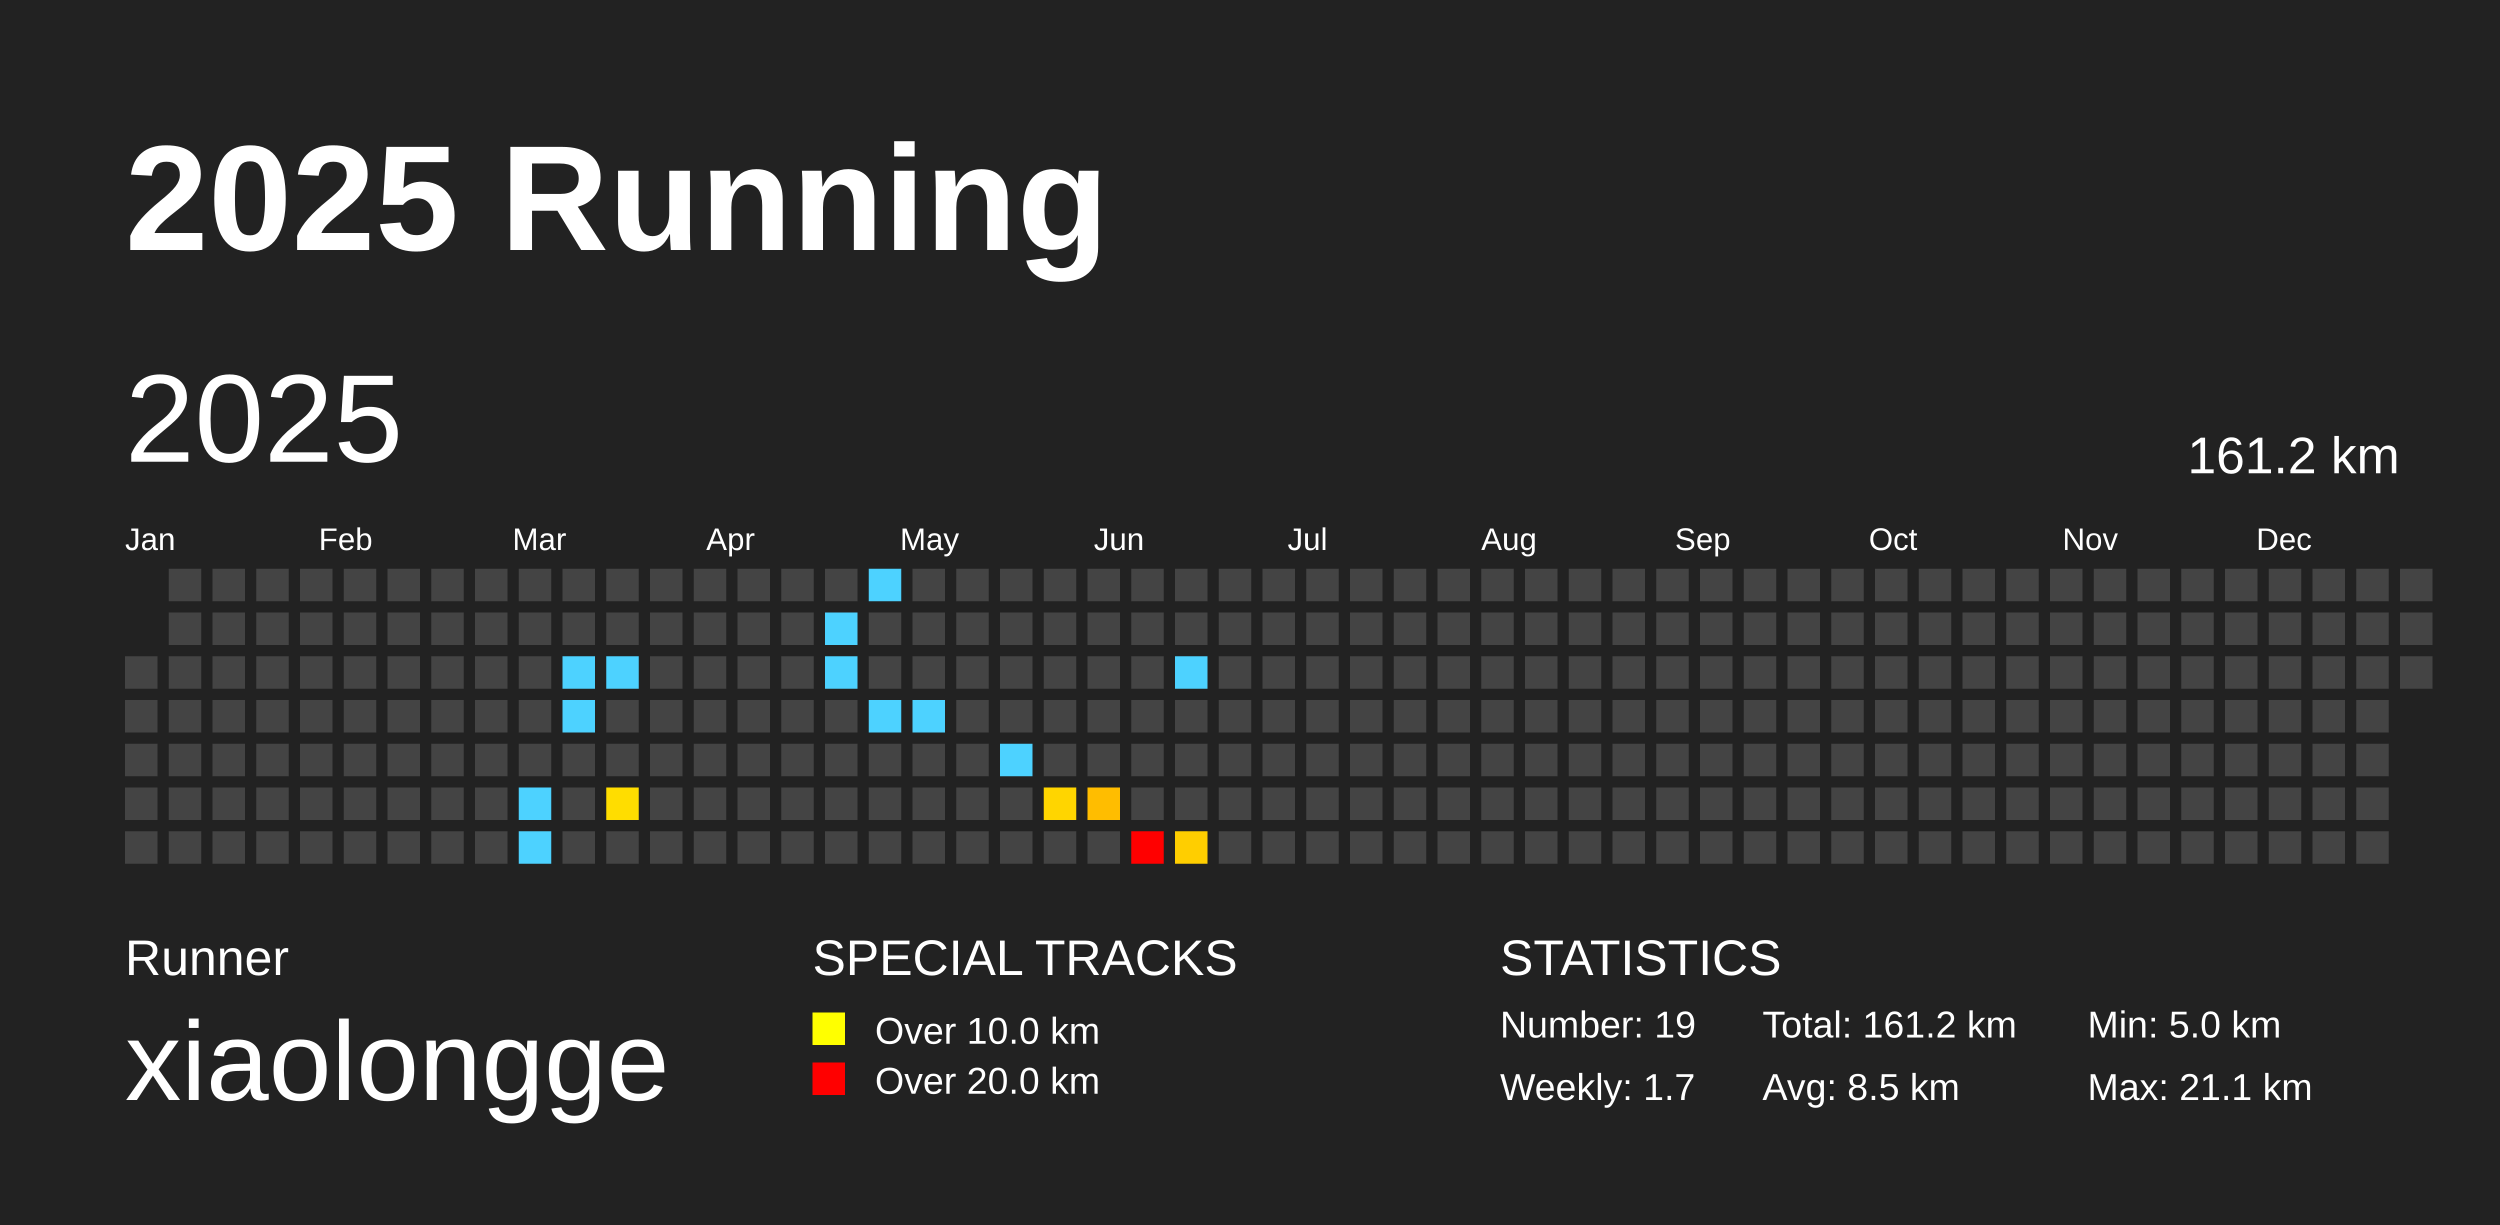
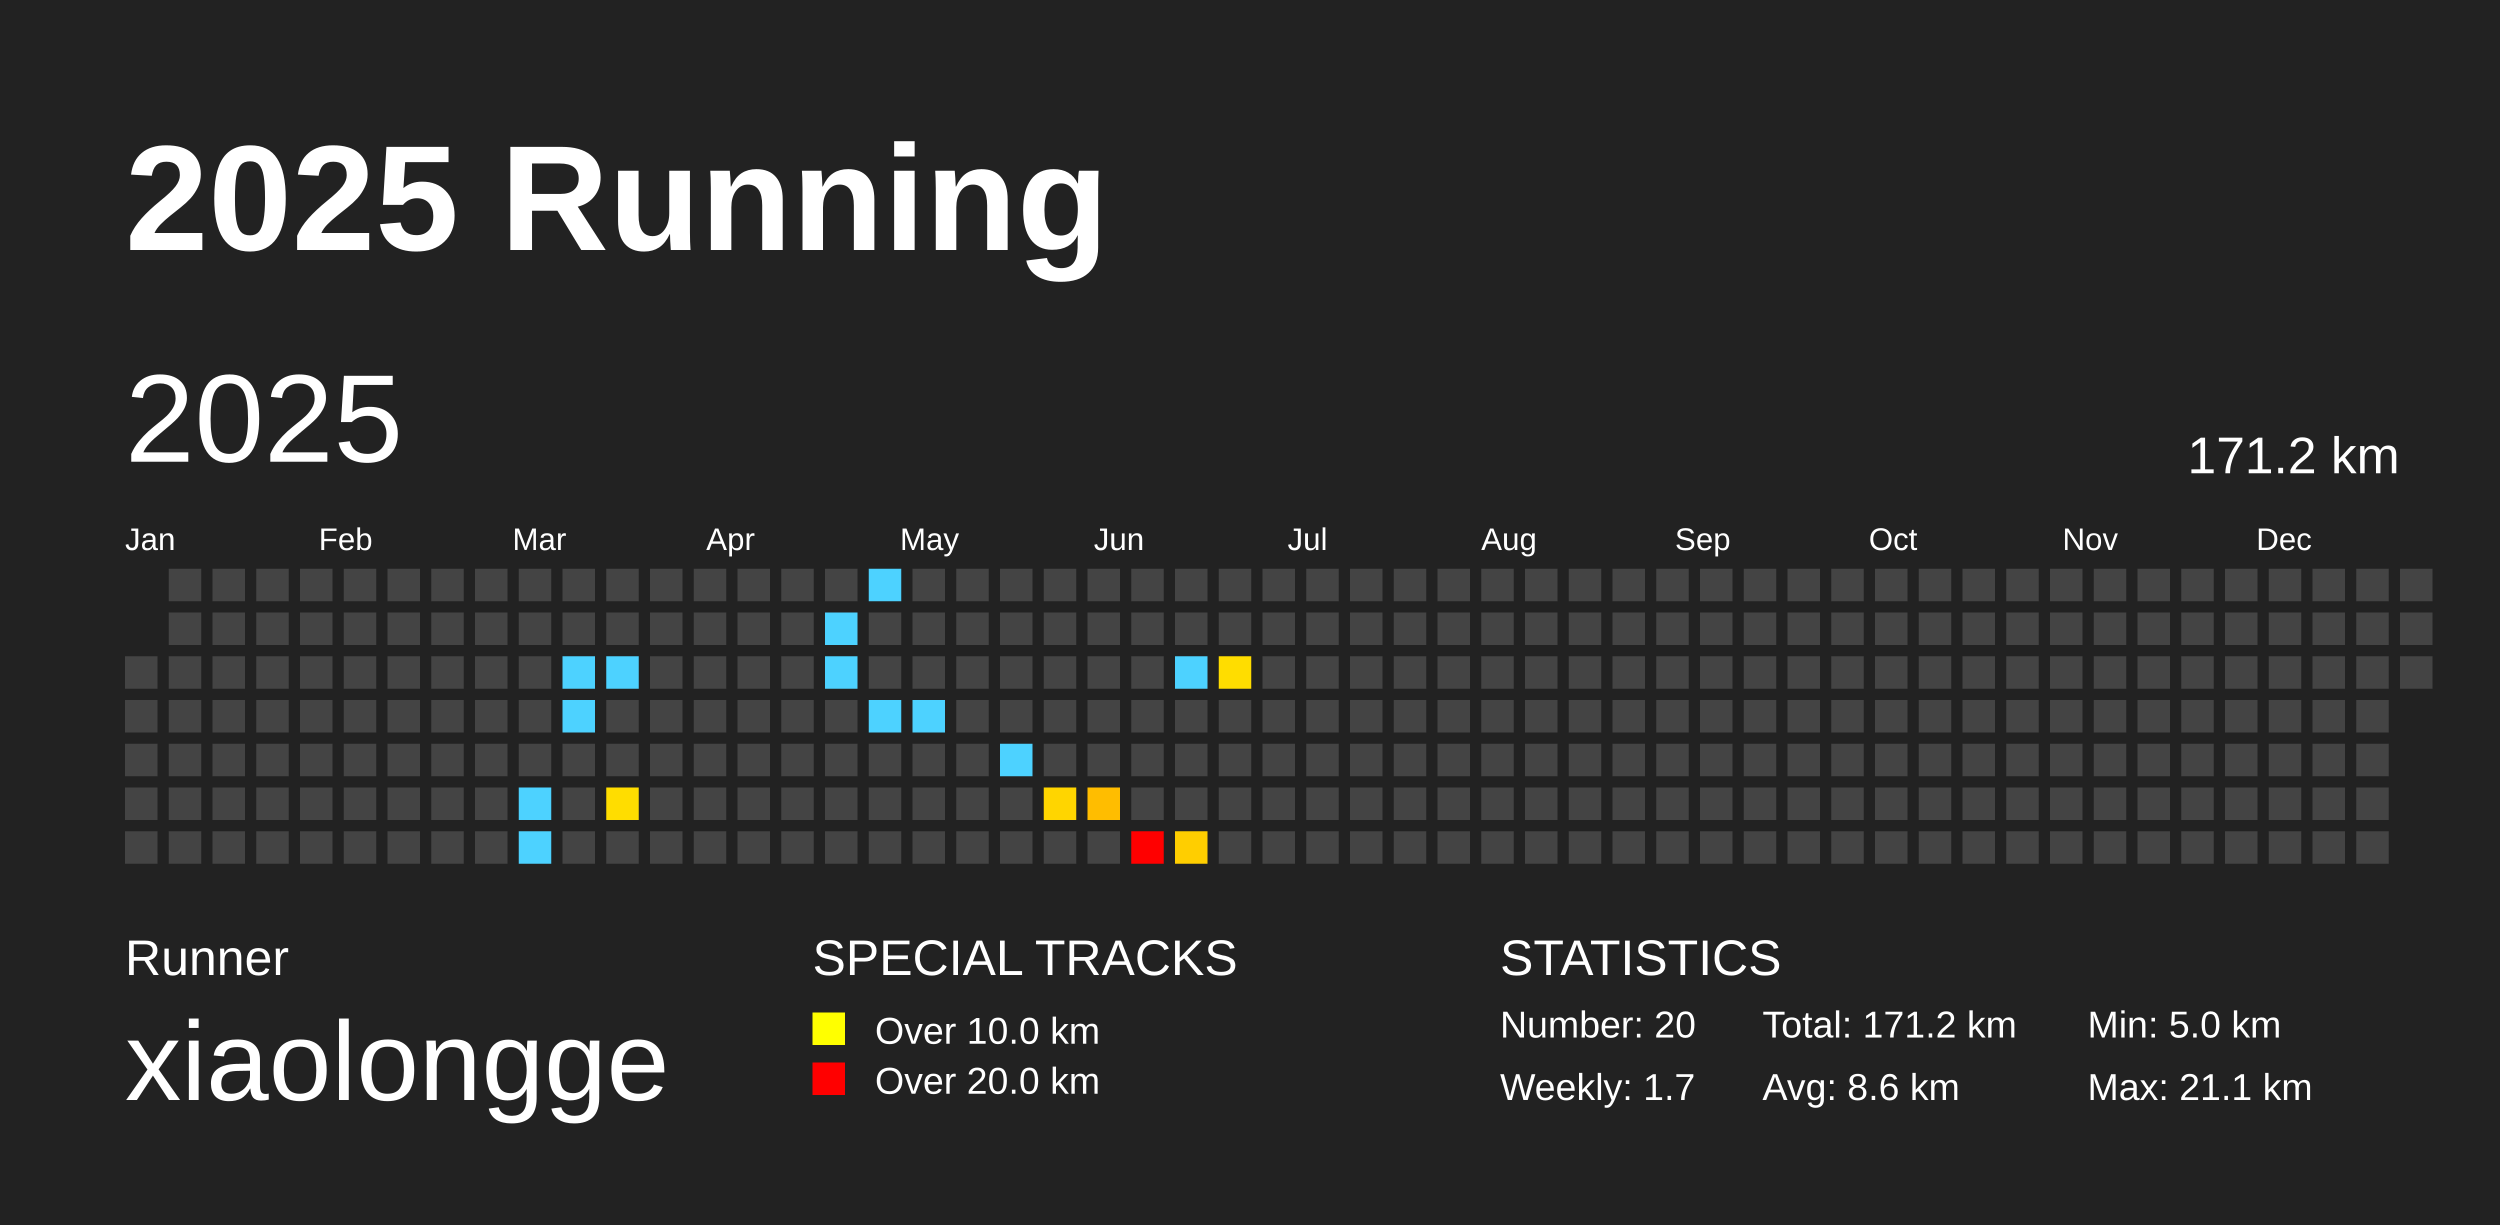
<svg xmlns="http://www.w3.org/2000/svg" baseProfile="full" height="98mm" version="1.1" viewBox="0,0,200,98" width="200mm">
  <defs />
  <rect fill="#222222" height="98" width="200" x="0" y="0" />
  <text fill="#FFFFFF" style="font-size:12px; font-family:Arial; font-weight:bold;" x="10" y="20">2025 Running</text>
  <text fill="#FFFFFF" style="font-size:4px; font-family:Arial" x="10" y="78">Runner</text>
  <text fill="#FFFFFF" style="font-size:9px; font-family:Arial" x="10" y="88">xiaolongge</text>
  <text fill="#FFFFFF" style="font-size:4px; font-family:Arial" x="65" y="78">SPECIAL TRACKS</text>
  <rect fill="yellow" height="2.6" width="2.6" x="65" y="81" />
  <text fill="#FFFFFF" style="font-size:3px; font-family:Arial" x="70" y="83.5">Over 10.0 km</text>
  <rect fill="red" height="2.6" width="2.6" x="65" y="85" />
  <text fill="#FFFFFF" style="font-size:3px; font-family:Arial" x="70" y="87.5">Over 20.0 km</text>
  <text fill="#FFFFFF" style="font-size:4px; font-family:Arial" x="120" y="78">STATISTICS</text>
-   <text fill="#FFFFFF" style="font-size:3px; font-family:Arial" x="120" y="83">Number: 19</text>
+   <text fill="#FFFFFF" style="font-size:3px; font-family:Arial" x="120" y="83">Number: 20</text>
  <text fill="#FFFFFF" style="font-size:3px; font-family:Arial" x="120" y="88">Weekly: 1.7</text>
-   <text fill="#FFFFFF" style="font-size:3px; font-family:Arial" x="141" y="83">Total: 161.2 km</text>
-   <text fill="#FFFFFF" style="font-size:3px; font-family:Arial" x="141" y="88">Avg: 8.5 km</text>
+   <text fill="#FFFFFF" style="font-size:3px; font-family:Arial" x="141" y="83">Total: 171.2 km</text>
+   <text fill="#FFFFFF" style="font-size:3px; font-family:Arial" x="141" y="88">Avg: 8.6 km</text>
  <text fill="#FFFFFF" style="font-size:3px; font-family:Arial" x="167" y="83">Min: 5.0 km</text>
  <text fill="#FFFFFF" style="font-size:3px; font-family:Arial" x="167" y="88">Max: 21.1 km</text>
  <text dominant-baseline="hanging" fill="#FFFFFF" style="font-size:10.0px; font-family:Arial;" x="10" y="30">2025</text>
-   <text dominant-baseline="hanging" fill="#FFFFFF" style="font-size:4.125px; font-family:Arial;" x="175" y="35">161.2 km</text>
+   <text dominant-baseline="hanging" fill="#FFFFFF" style="font-size:4.125px; font-family:Arial;" x="175" y="35">171.2 km</text>
  <text fill="#FFFFFF" style="font-size:2.5px; font-family:Arial" x="10.0" y="44">Jan</text>
  <text fill="#FFFFFF" style="font-size:2.5px; font-family:Arial" x="25.5" y="44">Feb</text>
  <text fill="#FFFFFF" style="font-size:2.5px; font-family:Arial" x="41.0" y="44">Mar</text>
  <text fill="#FFFFFF" style="font-size:2.5px; font-family:Arial" x="56.5" y="44">Apr</text>
  <text fill="#FFFFFF" style="font-size:2.5px; font-family:Arial" x="72.0" y="44">May</text>
  <text fill="#FFFFFF" style="font-size:2.5px; font-family:Arial" x="87.5" y="44">Jun</text>
  <text fill="#FFFFFF" style="font-size:2.5px; font-family:Arial" x="103.0" y="44">Jul</text>
  <text fill="#FFFFFF" style="font-size:2.5px; font-family:Arial" x="118.5" y="44">Aug</text>
  <text fill="#FFFFFF" style="font-size:2.5px; font-family:Arial" x="134.0" y="44">Sep</text>
  <text fill="#FFFFFF" style="font-size:2.5px; font-family:Arial" x="149.5" y="44">Oct</text>
  <text fill="#FFFFFF" style="font-size:2.5px; font-family:Arial" x="165.0" y="44">Nov</text>
  <text fill="#FFFFFF" style="font-size:2.5px; font-family:Arial" x="180.5" y="44">Dec</text>
  <rect fill="#444444" height="2.6" width="2.6" x="10.0" y="52.5" />
  <rect fill="#444444" height="2.6" width="2.6" x="10.0" y="56.0" />
  <rect fill="#444444" height="2.6" width="2.6" x="10.0" y="59.5" />
  <rect fill="#444444" height="2.6" width="2.6" x="10.0" y="63.0" />
  <rect fill="#444444" height="2.6" width="2.6" x="10.0" y="66.5" />
  <rect fill="#444444" height="2.6" width="2.6" x="13.5" y="45.5" />
  <rect fill="#444444" height="2.6" width="2.6" x="13.5" y="49.0" />
  <rect fill="#444444" height="2.6" width="2.6" x="13.5" y="52.5" />
  <rect fill="#444444" height="2.6" width="2.6" x="13.5" y="56.0" />
  <rect fill="#444444" height="2.6" width="2.6" x="13.5" y="59.5" />
  <rect fill="#444444" height="2.6" width="2.6" x="13.5" y="63.0" />
  <rect fill="#444444" height="2.6" width="2.6" x="13.5" y="66.5" />
  <rect fill="#444444" height="2.6" width="2.6" x="17.0" y="45.5" />
  <rect fill="#444444" height="2.6" width="2.6" x="17.0" y="49.0" />
  <rect fill="#444444" height="2.6" width="2.6" x="17.0" y="52.5" />
  <rect fill="#444444" height="2.6" width="2.6" x="17.0" y="56.0" />
  <rect fill="#444444" height="2.6" width="2.6" x="17.0" y="59.5" />
  <rect fill="#444444" height="2.6" width="2.6" x="17.0" y="63.0" />
  <rect fill="#444444" height="2.6" width="2.6" x="17.0" y="66.5" />
  <rect fill="#444444" height="2.6" width="2.6" x="20.5" y="45.5" />
  <rect fill="#444444" height="2.6" width="2.6" x="20.5" y="49.0" />
  <rect fill="#444444" height="2.6" width="2.6" x="20.5" y="52.5" />
  <rect fill="#444444" height="2.6" width="2.6" x="20.5" y="56.0" />
  <rect fill="#444444" height="2.6" width="2.6" x="20.5" y="59.5" />
  <rect fill="#444444" height="2.6" width="2.6" x="20.5" y="63.0" />
  <rect fill="#444444" height="2.6" width="2.6" x="20.5" y="66.5" />
  <rect fill="#444444" height="2.6" width="2.6" x="24.0" y="45.5" />
  <rect fill="#444444" height="2.6" width="2.6" x="24.0" y="49.0" />
  <rect fill="#444444" height="2.6" width="2.6" x="24.0" y="52.5" />
  <rect fill="#444444" height="2.6" width="2.6" x="24.0" y="56.0" />
  <rect fill="#444444" height="2.6" width="2.6" x="24.0" y="59.5" />
  <rect fill="#444444" height="2.6" width="2.6" x="24.0" y="63.0" />
  <rect fill="#444444" height="2.6" width="2.6" x="24.0" y="66.5" />
  <rect fill="#444444" height="2.6" width="2.6" x="27.5" y="45.5" />
  <rect fill="#444444" height="2.6" width="2.6" x="27.5" y="49.0" />
  <rect fill="#444444" height="2.6" width="2.6" x="27.5" y="52.5" />
  <rect fill="#444444" height="2.6" width="2.6" x="27.5" y="56.0" />
  <rect fill="#444444" height="2.6" width="2.6" x="27.5" y="59.5" />
  <rect fill="#444444" height="2.6" width="2.6" x="27.5" y="63.0" />
  <rect fill="#444444" height="2.6" width="2.6" x="27.5" y="66.5" />
  <rect fill="#444444" height="2.6" width="2.6" x="31.0" y="45.5" />
  <rect fill="#444444" height="2.6" width="2.6" x="31.0" y="49.0" />
  <rect fill="#444444" height="2.6" width="2.6" x="31.0" y="52.5" />
  <rect fill="#444444" height="2.6" width="2.6" x="31.0" y="56.0" />
  <rect fill="#444444" height="2.6" width="2.6" x="31.0" y="59.5" />
  <rect fill="#444444" height="2.6" width="2.6" x="31.0" y="63.0" />
  <rect fill="#444444" height="2.6" width="2.6" x="31.0" y="66.5" />
  <rect fill="#444444" height="2.6" width="2.6" x="34.5" y="45.5" />
  <rect fill="#444444" height="2.6" width="2.6" x="34.5" y="49.0" />
  <rect fill="#444444" height="2.6" width="2.6" x="34.5" y="52.5" />
  <rect fill="#444444" height="2.6" width="2.6" x="34.5" y="56.0" />
  <rect fill="#444444" height="2.6" width="2.6" x="34.5" y="59.5" />
  <rect fill="#444444" height="2.6" width="2.6" x="34.5" y="63.0" />
  <rect fill="#444444" height="2.6" width="2.6" x="34.5" y="66.5" />
  <rect fill="#444444" height="2.6" width="2.6" x="38.0" y="45.5" />
  <rect fill="#444444" height="2.6" width="2.6" x="38.0" y="49.0" />
  <rect fill="#444444" height="2.6" width="2.6" x="38.0" y="52.5" />
  <rect fill="#444444" height="2.6" width="2.6" x="38.0" y="56.0" />
  <rect fill="#444444" height="2.6" width="2.6" x="38.0" y="59.5" />
  <rect fill="#444444" height="2.6" width="2.6" x="38.0" y="63.0" />
  <rect fill="#444444" height="2.6" width="2.6" x="38.0" y="66.5" />
  <rect fill="#444444" height="2.6" width="2.6" x="41.5" y="45.5" />
  <rect fill="#444444" height="2.6" width="2.6" x="41.5" y="49.0" />
  <rect fill="#444444" height="2.6" width="2.6" x="41.5" y="52.5" />
  <rect fill="#444444" height="2.6" width="2.6" x="41.5" y="56.0" />
  <rect fill="#444444" height="2.6" width="2.6" x="41.5" y="59.5" />
  <rect fill="#4dd2ff" height="2.6" width="2.6" x="41.5" y="63.0" />
  <rect fill="#4dd2ff" height="2.6" width="2.6" x="41.5" y="66.5" />
  <rect fill="#444444" height="2.6" width="2.6" x="45.0" y="45.5" />
  <rect fill="#444444" height="2.6" width="2.6" x="45.0" y="49.0" />
  <rect fill="#4dd2ff" height="2.6" width="2.6" x="45.0" y="52.5" />
  <rect fill="#4dd2ff" height="2.6" width="2.6" x="45.0" y="56.0" />
  <rect fill="#444444" height="2.6" width="2.6" x="45.0" y="59.5" />
  <rect fill="#444444" height="2.6" width="2.6" x="45.0" y="63.0" />
  <rect fill="#444444" height="2.6" width="2.6" x="45.0" y="66.5" />
  <rect fill="#444444" height="2.6" width="2.6" x="48.5" y="45.5" />
  <rect fill="#444444" height="2.6" width="2.6" x="48.5" y="49.0" />
  <rect fill="#4dd2ff" height="2.6" width="2.6" x="48.5" y="52.5" />
  <rect fill="#444444" height="2.6" width="2.6" x="48.5" y="56.0" />
  <rect fill="#444444" height="2.6" width="2.6" x="48.5" y="59.5" />
  <rect fill="#ffdd00" height="2.6" width="2.6" x="48.5" y="63.0" />
  <rect fill="#444444" height="2.6" width="2.6" x="48.5" y="66.5" />
  <rect fill="#444444" height="2.6" width="2.6" x="52.0" y="45.5" />
  <rect fill="#444444" height="2.6" width="2.6" x="52.0" y="49.0" />
  <rect fill="#444444" height="2.6" width="2.6" x="52.0" y="52.5" />
  <rect fill="#444444" height="2.6" width="2.6" x="52.0" y="56.0" />
  <rect fill="#444444" height="2.6" width="2.6" x="52.0" y="59.5" />
  <rect fill="#444444" height="2.6" width="2.6" x="52.0" y="63.0" />
  <rect fill="#444444" height="2.6" width="2.6" x="52.0" y="66.5" />
  <rect fill="#444444" height="2.6" width="2.6" x="55.5" y="45.5" />
  <rect fill="#444444" height="2.6" width="2.6" x="55.5" y="49.0" />
  <rect fill="#444444" height="2.6" width="2.6" x="55.5" y="52.5" />
  <rect fill="#444444" height="2.6" width="2.6" x="55.5" y="56.0" />
  <rect fill="#444444" height="2.6" width="2.6" x="55.5" y="59.5" />
  <rect fill="#444444" height="2.6" width="2.6" x="55.5" y="63.0" />
  <rect fill="#444444" height="2.6" width="2.6" x="55.5" y="66.5" />
  <rect fill="#444444" height="2.6" width="2.6" x="59.0" y="45.5" />
  <rect fill="#444444" height="2.6" width="2.6" x="59.0" y="49.0" />
  <rect fill="#444444" height="2.6" width="2.6" x="59.0" y="52.5" />
  <rect fill="#444444" height="2.6" width="2.6" x="59.0" y="56.0" />
  <rect fill="#444444" height="2.6" width="2.6" x="59.0" y="59.5" />
  <rect fill="#444444" height="2.6" width="2.6" x="59.0" y="63.0" />
  <rect fill="#444444" height="2.6" width="2.6" x="59.0" y="66.5" />
  <rect fill="#444444" height="2.6" width="2.6" x="62.5" y="45.5" />
  <rect fill="#444444" height="2.6" width="2.6" x="62.5" y="49.0" />
  <rect fill="#444444" height="2.6" width="2.6" x="62.5" y="52.5" />
  <rect fill="#444444" height="2.6" width="2.6" x="62.5" y="56.0" />
  <rect fill="#444444" height="2.6" width="2.6" x="62.5" y="59.5" />
  <rect fill="#444444" height="2.6" width="2.6" x="62.5" y="63.0" />
  <rect fill="#444444" height="2.6" width="2.6" x="62.5" y="66.5" />
  <rect fill="#444444" height="2.6" width="2.6" x="66.0" y="45.5" />
  <rect fill="#4dd2ff" height="2.6" width="2.6" x="66.0" y="49.0" />
  <rect fill="#4dd2ff" height="2.6" width="2.6" x="66.0" y="52.5" />
  <rect fill="#444444" height="2.6" width="2.6" x="66.0" y="56.0" />
  <rect fill="#444444" height="2.6" width="2.6" x="66.0" y="59.5" />
  <rect fill="#444444" height="2.6" width="2.6" x="66.0" y="63.0" />
  <rect fill="#444444" height="2.6" width="2.6" x="66.0" y="66.5" />
  <rect fill="#4dd2ff" height="2.6" width="2.6" x="69.5" y="45.5" />
  <rect fill="#444444" height="2.6" width="2.6" x="69.5" y="49.0" />
  <rect fill="#444444" height="2.6" width="2.6" x="69.5" y="52.5" />
  <rect fill="#4dd2ff" height="2.6" width="2.6" x="69.5" y="56.0" />
  <rect fill="#444444" height="2.6" width="2.6" x="69.5" y="59.5" />
  <rect fill="#444444" height="2.6" width="2.6" x="69.5" y="63.0" />
  <rect fill="#444444" height="2.6" width="2.6" x="69.5" y="66.5" />
  <rect fill="#444444" height="2.6" width="2.6" x="73.0" y="45.5" />
  <rect fill="#444444" height="2.6" width="2.6" x="73.0" y="49.0" />
  <rect fill="#444444" height="2.6" width="2.6" x="73.0" y="52.5" />
  <rect fill="#4dd2ff" height="2.6" width="2.6" x="73.0" y="56.0" />
  <rect fill="#444444" height="2.6" width="2.6" x="73.0" y="59.5" />
  <rect fill="#444444" height="2.6" width="2.6" x="73.0" y="63.0" />
  <rect fill="#444444" height="2.6" width="2.6" x="73.0" y="66.5" />
  <rect fill="#444444" height="2.6" width="2.6" x="76.5" y="45.5" />
  <rect fill="#444444" height="2.6" width="2.6" x="76.5" y="49.0" />
  <rect fill="#444444" height="2.6" width="2.6" x="76.5" y="52.5" />
  <rect fill="#444444" height="2.6" width="2.6" x="76.5" y="56.0" />
  <rect fill="#444444" height="2.6" width="2.6" x="76.5" y="59.5" />
  <rect fill="#444444" height="2.6" width="2.6" x="76.5" y="63.0" />
  <rect fill="#444444" height="2.6" width="2.6" x="76.5" y="66.5" />
  <rect fill="#444444" height="2.6" width="2.6" x="80.0" y="45.5" />
  <rect fill="#444444" height="2.6" width="2.6" x="80.0" y="49.0" />
  <rect fill="#444444" height="2.6" width="2.6" x="80.0" y="52.5" />
  <rect fill="#444444" height="2.6" width="2.6" x="80.0" y="56.0" />
  <rect fill="#4dd2ff" height="2.6" width="2.6" x="80.0" y="59.5" />
  <rect fill="#444444" height="2.6" width="2.6" x="80.0" y="63.0" />
  <rect fill="#444444" height="2.6" width="2.6" x="80.0" y="66.5" />
  <rect fill="#444444" height="2.6" width="2.6" x="83.5" y="45.5" />
  <rect fill="#444444" height="2.6" width="2.6" x="83.5" y="49.0" />
  <rect fill="#444444" height="2.6" width="2.6" x="83.5" y="52.5" />
  <rect fill="#444444" height="2.6" width="2.6" x="83.5" y="56.0" />
  <rect fill="#444444" height="2.6" width="2.6" x="83.5" y="59.5" />
  <rect fill="#ffd500" height="2.6" width="2.6" x="83.5" y="63.0" />
  <rect fill="#444444" height="2.6" width="2.6" x="83.5" y="66.5" />
  <rect fill="#444444" height="2.6" width="2.6" x="87.0" y="45.5" />
  <rect fill="#444444" height="2.6" width="2.6" x="87.0" y="49.0" />
  <rect fill="#444444" height="2.6" width="2.6" x="87.0" y="52.5" />
  <rect fill="#444444" height="2.6" width="2.6" x="87.0" y="56.0" />
  <rect fill="#444444" height="2.6" width="2.6" x="87.0" y="59.5" />
  <rect fill="#ffbd00" height="2.6" width="2.6" x="87.0" y="63.0" />
  <rect fill="#444444" height="2.6" width="2.6" x="87.0" y="66.5" />
  <rect fill="#444444" height="2.6" width="2.6" x="90.5" y="45.5" />
  <rect fill="#444444" height="2.6" width="2.6" x="90.5" y="49.0" />
  <rect fill="#444444" height="2.6" width="2.6" x="90.5" y="52.5" />
  <rect fill="#444444" height="2.6" width="2.6" x="90.5" y="56.0" />
  <rect fill="#444444" height="2.6" width="2.6" x="90.5" y="59.5" />
  <rect fill="#444444" height="2.6" width="2.6" x="90.5" y="63.0" />
  <rect fill="red" height="2.6" width="2.6" x="90.5" y="66.5" />
  <rect fill="#444444" height="2.6" width="2.6" x="94.0" y="45.5" />
  <rect fill="#444444" height="2.6" width="2.6" x="94.0" y="49.0" />
  <rect fill="#4dd2ff" height="2.6" width="2.6" x="94.0" y="52.5" />
  <rect fill="#444444" height="2.6" width="2.6" x="94.0" y="56.0" />
  <rect fill="#444444" height="2.6" width="2.6" x="94.0" y="59.5" />
  <rect fill="#444444" height="2.6" width="2.6" x="94.0" y="63.0" />
  <rect fill="#ffce00" height="2.6" width="2.6" x="94.0" y="66.5" />
  <rect fill="#444444" height="2.6" width="2.6" x="97.5" y="45.5" />
  <rect fill="#444444" height="2.6" width="2.6" x="97.5" y="49.0" />
-   <rect fill="#444444" height="2.6" width="2.6" x="97.5" y="52.5" />
+   <rect fill="#ffdd00" height="2.6" width="2.6" x="97.5" y="52.5" />
  <rect fill="#444444" height="2.6" width="2.6" x="97.5" y="56.0" />
  <rect fill="#444444" height="2.6" width="2.6" x="97.5" y="59.5" />
  <rect fill="#444444" height="2.6" width="2.6" x="97.5" y="63.0" />
  <rect fill="#444444" height="2.6" width="2.6" x="97.5" y="66.5" />
  <rect fill="#444444" height="2.6" width="2.6" x="101.0" y="45.5" />
  <rect fill="#444444" height="2.6" width="2.6" x="101.0" y="49.0" />
  <rect fill="#444444" height="2.6" width="2.6" x="101.0" y="52.5" />
  <rect fill="#444444" height="2.6" width="2.6" x="101.0" y="56.0" />
  <rect fill="#444444" height="2.6" width="2.6" x="101.0" y="59.5" />
  <rect fill="#444444" height="2.6" width="2.6" x="101.0" y="63.0" />
  <rect fill="#444444" height="2.6" width="2.6" x="101.0" y="66.5" />
  <rect fill="#444444" height="2.6" width="2.6" x="104.5" y="45.5" />
  <rect fill="#444444" height="2.6" width="2.6" x="104.5" y="49.0" />
  <rect fill="#444444" height="2.6" width="2.6" x="104.5" y="52.5" />
  <rect fill="#444444" height="2.6" width="2.6" x="104.5" y="56.0" />
  <rect fill="#444444" height="2.6" width="2.6" x="104.5" y="59.5" />
  <rect fill="#444444" height="2.6" width="2.6" x="104.5" y="63.0" />
  <rect fill="#444444" height="2.6" width="2.6" x="104.5" y="66.5" />
  <rect fill="#444444" height="2.6" width="2.6" x="108.0" y="45.5" />
  <rect fill="#444444" height="2.6" width="2.6" x="108.0" y="49.0" />
  <rect fill="#444444" height="2.6" width="2.6" x="108.0" y="52.5" />
  <rect fill="#444444" height="2.6" width="2.6" x="108.0" y="56.0" />
  <rect fill="#444444" height="2.6" width="2.6" x="108.0" y="59.5" />
  <rect fill="#444444" height="2.6" width="2.6" x="108.0" y="63.0" />
  <rect fill="#444444" height="2.6" width="2.6" x="108.0" y="66.5" />
  <rect fill="#444444" height="2.6" width="2.6" x="111.5" y="45.5" />
  <rect fill="#444444" height="2.6" width="2.6" x="111.5" y="49.0" />
  <rect fill="#444444" height="2.6" width="2.6" x="111.5" y="52.5" />
  <rect fill="#444444" height="2.6" width="2.6" x="111.5" y="56.0" />
  <rect fill="#444444" height="2.6" width="2.6" x="111.5" y="59.5" />
  <rect fill="#444444" height="2.6" width="2.6" x="111.5" y="63.0" />
  <rect fill="#444444" height="2.6" width="2.6" x="111.5" y="66.5" />
  <rect fill="#444444" height="2.6" width="2.6" x="115.0" y="45.5" />
  <rect fill="#444444" height="2.6" width="2.6" x="115.0" y="49.0" />
  <rect fill="#444444" height="2.6" width="2.6" x="115.0" y="52.5" />
  <rect fill="#444444" height="2.6" width="2.6" x="115.0" y="56.0" />
  <rect fill="#444444" height="2.6" width="2.6" x="115.0" y="59.5" />
  <rect fill="#444444" height="2.6" width="2.6" x="115.0" y="63.0" />
  <rect fill="#444444" height="2.6" width="2.6" x="115.0" y="66.5" />
  <rect fill="#444444" height="2.6" width="2.6" x="118.5" y="45.5" />
  <rect fill="#444444" height="2.6" width="2.6" x="118.5" y="49.0" />
  <rect fill="#444444" height="2.6" width="2.6" x="118.5" y="52.5" />
  <rect fill="#444444" height="2.6" width="2.6" x="118.5" y="56.0" />
  <rect fill="#444444" height="2.6" width="2.6" x="118.5" y="59.5" />
  <rect fill="#444444" height="2.6" width="2.6" x="118.5" y="63.0" />
  <rect fill="#444444" height="2.6" width="2.6" x="118.5" y="66.5" />
  <rect fill="#444444" height="2.6" width="2.6" x="122.0" y="45.5" />
  <rect fill="#444444" height="2.6" width="2.6" x="122.0" y="49.0" />
  <rect fill="#444444" height="2.6" width="2.6" x="122.0" y="52.5" />
  <rect fill="#444444" height="2.6" width="2.6" x="122.0" y="56.0" />
  <rect fill="#444444" height="2.6" width="2.6" x="122.0" y="59.5" />
  <rect fill="#444444" height="2.6" width="2.6" x="122.0" y="63.0" />
  <rect fill="#444444" height="2.6" width="2.6" x="122.0" y="66.5" />
  <rect fill="#444444" height="2.6" width="2.6" x="125.5" y="45.5" />
  <rect fill="#444444" height="2.6" width="2.6" x="125.5" y="49.0" />
  <rect fill="#444444" height="2.6" width="2.6" x="125.5" y="52.5" />
  <rect fill="#444444" height="2.6" width="2.6" x="125.5" y="56.0" />
  <rect fill="#444444" height="2.6" width="2.6" x="125.5" y="59.5" />
  <rect fill="#444444" height="2.6" width="2.6" x="125.5" y="63.0" />
  <rect fill="#444444" height="2.6" width="2.6" x="125.5" y="66.5" />
  <rect fill="#444444" height="2.6" width="2.6" x="129.0" y="45.5" />
  <rect fill="#444444" height="2.6" width="2.6" x="129.0" y="49.0" />
  <rect fill="#444444" height="2.6" width="2.6" x="129.0" y="52.5" />
  <rect fill="#444444" height="2.6" width="2.6" x="129.0" y="56.0" />
  <rect fill="#444444" height="2.6" width="2.6" x="129.0" y="59.5" />
  <rect fill="#444444" height="2.6" width="2.6" x="129.0" y="63.0" />
  <rect fill="#444444" height="2.6" width="2.6" x="129.0" y="66.5" />
  <rect fill="#444444" height="2.6" width="2.6" x="132.5" y="45.5" />
  <rect fill="#444444" height="2.6" width="2.6" x="132.5" y="49.0" />
  <rect fill="#444444" height="2.6" width="2.6" x="132.5" y="52.5" />
  <rect fill="#444444" height="2.6" width="2.6" x="132.5" y="56.0" />
  <rect fill="#444444" height="2.6" width="2.6" x="132.5" y="59.5" />
  <rect fill="#444444" height="2.6" width="2.6" x="132.5" y="63.0" />
  <rect fill="#444444" height="2.6" width="2.6" x="132.5" y="66.5" />
  <rect fill="#444444" height="2.6" width="2.6" x="136.0" y="45.5" />
  <rect fill="#444444" height="2.6" width="2.6" x="136.0" y="49.0" />
  <rect fill="#444444" height="2.6" width="2.6" x="136.0" y="52.5" />
  <rect fill="#444444" height="2.6" width="2.6" x="136.0" y="56.0" />
  <rect fill="#444444" height="2.6" width="2.6" x="136.0" y="59.5" />
  <rect fill="#444444" height="2.6" width="2.6" x="136.0" y="63.0" />
  <rect fill="#444444" height="2.6" width="2.6" x="136.0" y="66.5" />
  <rect fill="#444444" height="2.6" width="2.6" x="139.5" y="45.5" />
  <rect fill="#444444" height="2.6" width="2.6" x="139.5" y="49.0" />
  <rect fill="#444444" height="2.6" width="2.6" x="139.5" y="52.5" />
  <rect fill="#444444" height="2.6" width="2.6" x="139.5" y="56.0" />
  <rect fill="#444444" height="2.6" width="2.6" x="139.5" y="59.5" />
  <rect fill="#444444" height="2.6" width="2.6" x="139.5" y="63.0" />
  <rect fill="#444444" height="2.6" width="2.6" x="139.5" y="66.5" />
  <rect fill="#444444" height="2.6" width="2.6" x="143.0" y="45.5" />
  <rect fill="#444444" height="2.6" width="2.6" x="143.0" y="49.0" />
  <rect fill="#444444" height="2.6" width="2.6" x="143.0" y="52.5" />
  <rect fill="#444444" height="2.6" width="2.6" x="143.0" y="56.0" />
  <rect fill="#444444" height="2.6" width="2.6" x="143.0" y="59.5" />
  <rect fill="#444444" height="2.6" width="2.6" x="143.0" y="63.0" />
  <rect fill="#444444" height="2.6" width="2.6" x="143.0" y="66.5" />
  <rect fill="#444444" height="2.6" width="2.6" x="146.5" y="45.5" />
  <rect fill="#444444" height="2.6" width="2.6" x="146.5" y="49.0" />
  <rect fill="#444444" height="2.6" width="2.6" x="146.5" y="52.5" />
  <rect fill="#444444" height="2.6" width="2.6" x="146.5" y="56.0" />
  <rect fill="#444444" height="2.6" width="2.6" x="146.5" y="59.5" />
  <rect fill="#444444" height="2.6" width="2.6" x="146.5" y="63.0" />
  <rect fill="#444444" height="2.6" width="2.6" x="146.5" y="66.5" />
  <rect fill="#444444" height="2.6" width="2.6" x="150.0" y="45.5" />
  <rect fill="#444444" height="2.6" width="2.6" x="150.0" y="49.0" />
  <rect fill="#444444" height="2.6" width="2.6" x="150.0" y="52.5" />
  <rect fill="#444444" height="2.6" width="2.6" x="150.0" y="56.0" />
  <rect fill="#444444" height="2.6" width="2.6" x="150.0" y="59.5" />
  <rect fill="#444444" height="2.6" width="2.6" x="150.0" y="63.0" />
  <rect fill="#444444" height="2.6" width="2.6" x="150.0" y="66.5" />
  <rect fill="#444444" height="2.6" width="2.6" x="153.5" y="45.5" />
  <rect fill="#444444" height="2.6" width="2.6" x="153.5" y="49.0" />
  <rect fill="#444444" height="2.6" width="2.6" x="153.5" y="52.5" />
  <rect fill="#444444" height="2.6" width="2.6" x="153.5" y="56.0" />
  <rect fill="#444444" height="2.6" width="2.6" x="153.5" y="59.5" />
  <rect fill="#444444" height="2.6" width="2.6" x="153.5" y="63.0" />
  <rect fill="#444444" height="2.6" width="2.6" x="153.5" y="66.5" />
  <rect fill="#444444" height="2.6" width="2.6" x="157.0" y="45.5" />
  <rect fill="#444444" height="2.6" width="2.6" x="157.0" y="49.0" />
  <rect fill="#444444" height="2.6" width="2.6" x="157.0" y="52.5" />
  <rect fill="#444444" height="2.6" width="2.6" x="157.0" y="56.0" />
  <rect fill="#444444" height="2.6" width="2.6" x="157.0" y="59.5" />
  <rect fill="#444444" height="2.6" width="2.6" x="157.0" y="63.0" />
  <rect fill="#444444" height="2.6" width="2.6" x="157.0" y="66.5" />
  <rect fill="#444444" height="2.6" width="2.6" x="160.5" y="45.5" />
  <rect fill="#444444" height="2.6" width="2.6" x="160.5" y="49.0" />
  <rect fill="#444444" height="2.6" width="2.6" x="160.5" y="52.5" />
  <rect fill="#444444" height="2.6" width="2.6" x="160.5" y="56.0" />
  <rect fill="#444444" height="2.6" width="2.6" x="160.5" y="59.5" />
  <rect fill="#444444" height="2.6" width="2.6" x="160.5" y="63.0" />
  <rect fill="#444444" height="2.6" width="2.6" x="160.5" y="66.5" />
  <rect fill="#444444" height="2.6" width="2.6" x="164.0" y="45.5" />
  <rect fill="#444444" height="2.6" width="2.6" x="164.0" y="49.0" />
  <rect fill="#444444" height="2.6" width="2.6" x="164.0" y="52.5" />
  <rect fill="#444444" height="2.6" width="2.6" x="164.0" y="56.0" />
  <rect fill="#444444" height="2.6" width="2.6" x="164.0" y="59.5" />
  <rect fill="#444444" height="2.6" width="2.6" x="164.0" y="63.0" />
  <rect fill="#444444" height="2.6" width="2.6" x="164.0" y="66.5" />
  <rect fill="#444444" height="2.6" width="2.6" x="167.5" y="45.5" />
  <rect fill="#444444" height="2.6" width="2.6" x="167.5" y="49.0" />
  <rect fill="#444444" height="2.6" width="2.6" x="167.5" y="52.5" />
  <rect fill="#444444" height="2.6" width="2.6" x="167.5" y="56.0" />
  <rect fill="#444444" height="2.6" width="2.6" x="167.5" y="59.5" />
  <rect fill="#444444" height="2.6" width="2.6" x="167.5" y="63.0" />
  <rect fill="#444444" height="2.6" width="2.6" x="167.5" y="66.5" />
  <rect fill="#444444" height="2.6" width="2.6" x="171.0" y="45.5" />
  <rect fill="#444444" height="2.6" width="2.6" x="171.0" y="49.0" />
  <rect fill="#444444" height="2.6" width="2.6" x="171.0" y="52.5" />
  <rect fill="#444444" height="2.6" width="2.6" x="171.0" y="56.0" />
  <rect fill="#444444" height="2.6" width="2.6" x="171.0" y="59.5" />
  <rect fill="#444444" height="2.6" width="2.6" x="171.0" y="63.0" />
  <rect fill="#444444" height="2.6" width="2.6" x="171.0" y="66.5" />
  <rect fill="#444444" height="2.6" width="2.6" x="174.5" y="45.5" />
  <rect fill="#444444" height="2.6" width="2.6" x="174.5" y="49.0" />
  <rect fill="#444444" height="2.6" width="2.6" x="174.5" y="52.5" />
  <rect fill="#444444" height="2.6" width="2.6" x="174.5" y="56.0" />
  <rect fill="#444444" height="2.6" width="2.6" x="174.5" y="59.5" />
  <rect fill="#444444" height="2.6" width="2.6" x="174.5" y="63.0" />
  <rect fill="#444444" height="2.6" width="2.6" x="174.5" y="66.5" />
  <rect fill="#444444" height="2.6" width="2.6" x="178.0" y="45.5" />
  <rect fill="#444444" height="2.6" width="2.6" x="178.0" y="49.0" />
  <rect fill="#444444" height="2.6" width="2.6" x="178.0" y="52.5" />
  <rect fill="#444444" height="2.6" width="2.6" x="178.0" y="56.0" />
  <rect fill="#444444" height="2.6" width="2.6" x="178.0" y="59.5" />
  <rect fill="#444444" height="2.6" width="2.6" x="178.0" y="63.0" />
  <rect fill="#444444" height="2.6" width="2.6" x="178.0" y="66.5" />
  <rect fill="#444444" height="2.6" width="2.6" x="181.5" y="45.5" />
  <rect fill="#444444" height="2.6" width="2.6" x="181.5" y="49.0" />
  <rect fill="#444444" height="2.6" width="2.6" x="181.5" y="52.5" />
  <rect fill="#444444" height="2.6" width="2.6" x="181.5" y="56.0" />
  <rect fill="#444444" height="2.6" width="2.6" x="181.5" y="59.5" />
  <rect fill="#444444" height="2.6" width="2.6" x="181.5" y="63.0" />
  <rect fill="#444444" height="2.6" width="2.6" x="181.5" y="66.5" />
  <rect fill="#444444" height="2.6" width="2.6" x="185.0" y="45.5" />
  <rect fill="#444444" height="2.6" width="2.6" x="185.0" y="49.0" />
  <rect fill="#444444" height="2.6" width="2.6" x="185.0" y="52.5" />
  <rect fill="#444444" height="2.6" width="2.6" x="185.0" y="56.0" />
  <rect fill="#444444" height="2.6" width="2.6" x="185.0" y="59.5" />
  <rect fill="#444444" height="2.6" width="2.6" x="185.0" y="63.0" />
  <rect fill="#444444" height="2.6" width="2.6" x="185.0" y="66.5" />
  <rect fill="#444444" height="2.6" width="2.6" x="188.5" y="45.5" />
  <rect fill="#444444" height="2.6" width="2.6" x="188.5" y="49.0" />
  <rect fill="#444444" height="2.6" width="2.6" x="188.5" y="52.5" />
  <rect fill="#444444" height="2.6" width="2.6" x="188.5" y="56.0" />
  <rect fill="#444444" height="2.6" width="2.6" x="188.5" y="59.5" />
  <rect fill="#444444" height="2.6" width="2.6" x="188.5" y="63.0" />
  <rect fill="#444444" height="2.6" width="2.6" x="188.5" y="66.5" />
  <rect fill="#444444" height="2.6" width="2.6" x="192.0" y="45.5" />
  <rect fill="#444444" height="2.6" width="2.6" x="192.0" y="49.0" />
  <rect fill="#444444" height="2.6" width="2.6" x="192.0" y="52.5" />
</svg>
